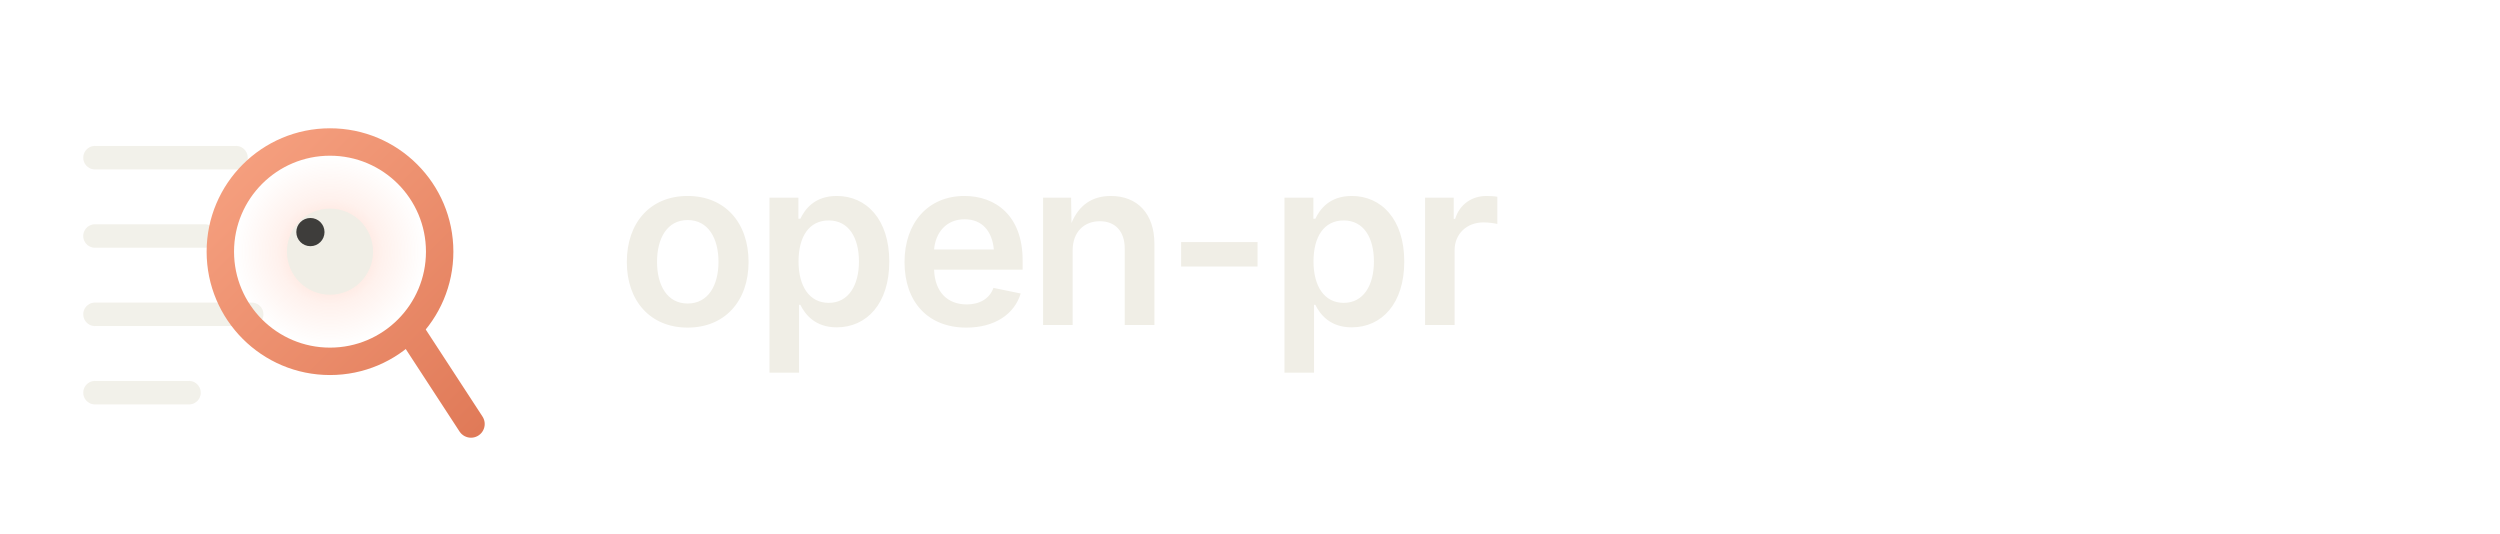
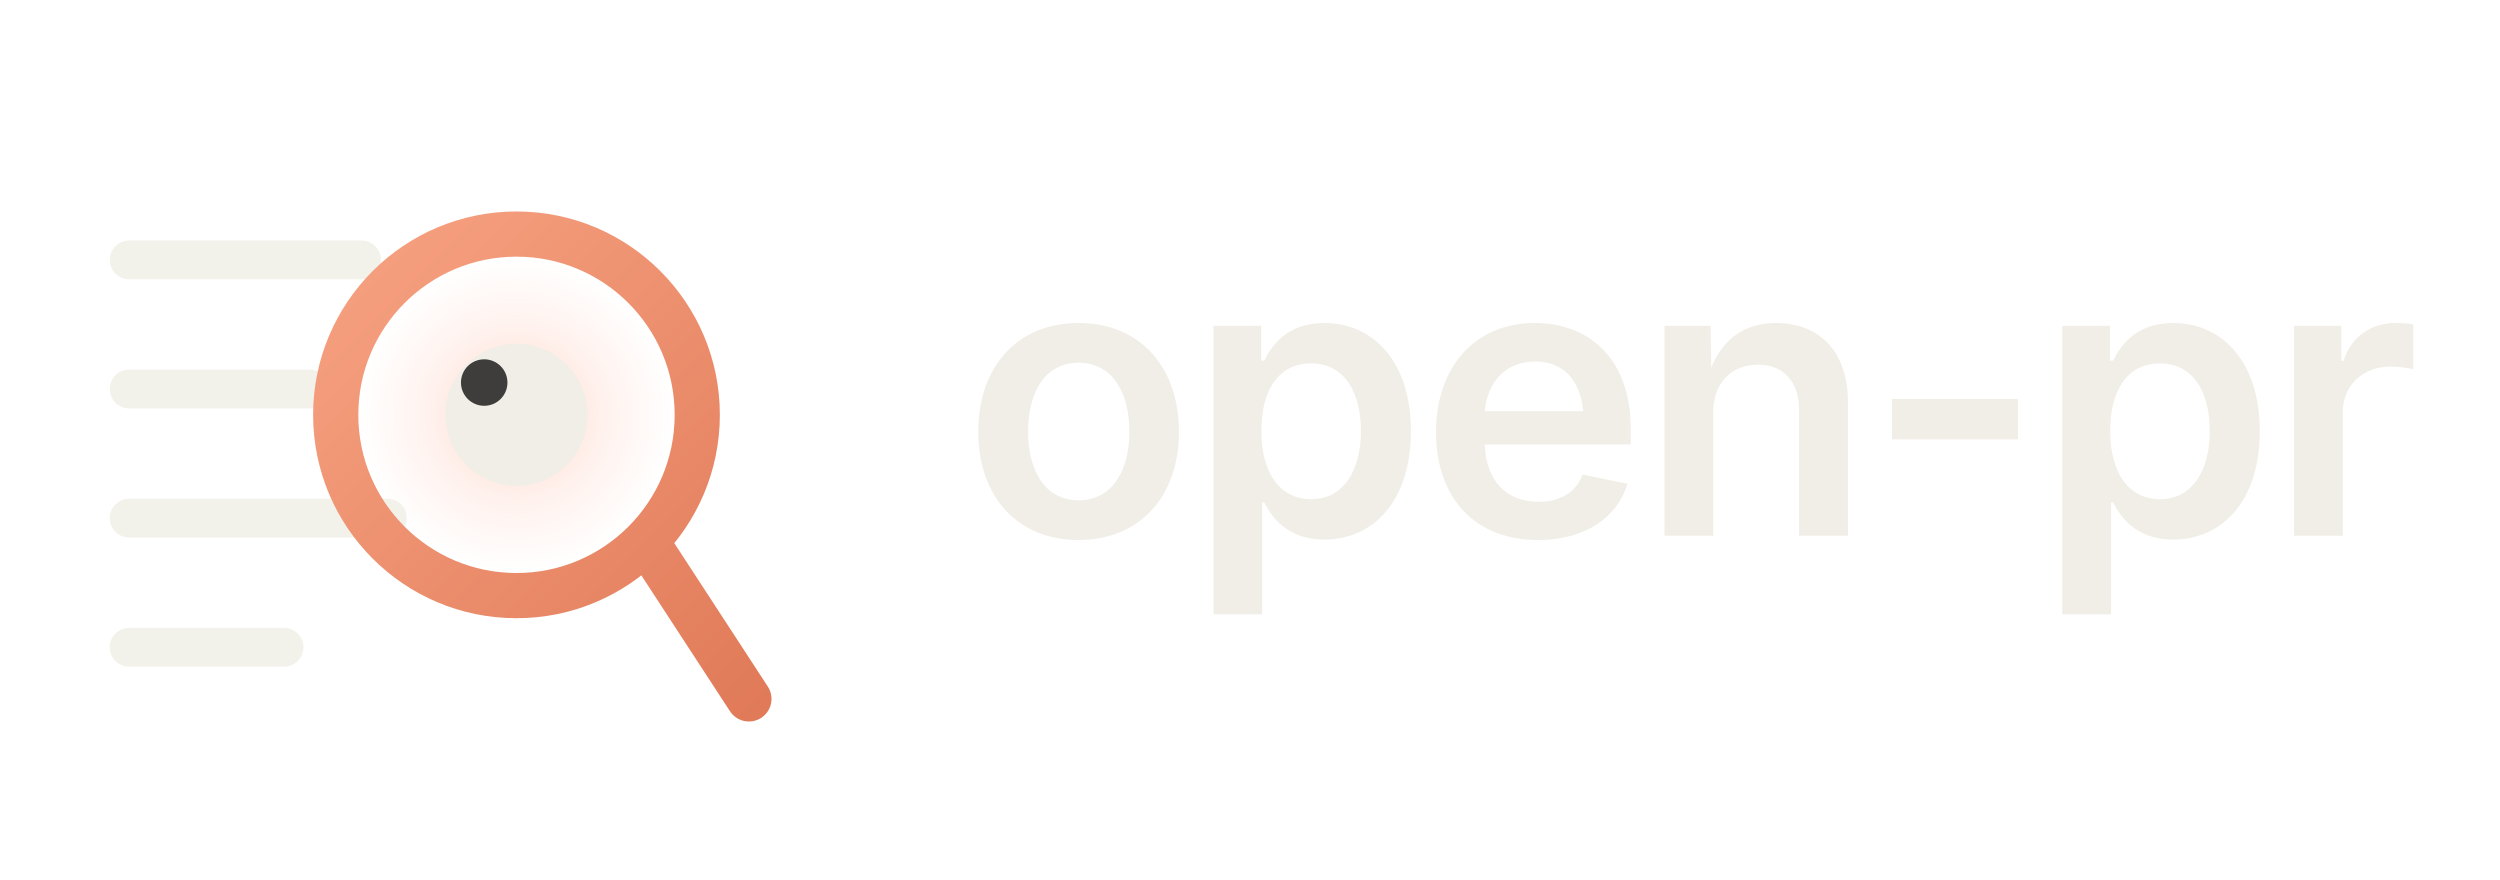
- <svg xmlns="http://www.w3.org/2000/svg" viewBox="0 0 300 64" role="img" aria-label="Open PullRequest">
+ <svg xmlns="http://www.w3.org/2000/svg" viewBox="0 0 182 64" role="img" aria-label="Open PullRequest">
  <defs>
    <linearGradient id="accent" x1="8" y1="8" x2="56" y2="56" gradientUnits="userSpaceOnUse">
      <stop stop-color="#FFB090" />
      <stop offset="1" stop-color="#E07A58" />
    </linearGradient>
    <radialGradient id="glow" cx="40" cy="30" r="12.2" gradientUnits="userSpaceOnUse">
      <stop stop-color="#FF8F6B" stop-opacity=".38" />
      <stop offset=".55" stop-color="#FF8F6B" stop-opacity=".12" />
      <stop offset="1" stop-color="#FF8F6B" stop-opacity="0" />
    </radialGradient>
  </defs>
-   <g transform="translate(2 2) scale(0.94)">
+   <g transform="translate(0 2) scale(0.94)">
    <circle cx="40" cy="30" r="12.2" fill="url(#glow)" />
    <path d="M10 18h18M10 28h14M10 38h20M10 48h12" fill="none" stroke="#F0EEE6" stroke-width="3" stroke-linecap="round" opacity=".85" />
    <circle cx="40" cy="30" r="14" fill="none" stroke="url(#accent)" stroke-width="3.5" />
    <circle cx="40" cy="30" r="5.5" fill="#F0EEE6" />
    <circle cx="37.5" cy="27.5" r="1.8" fill="#1F1E1D" opacity=".85" />
    <path d="M50.5 40.5 58 52" fill="none" stroke="url(#accent)" stroke-width="3.5" stroke-linecap="round" />
  </g>
-   <text x="74" y="39" font-family="Inter, 'SF Pro Display', 'Helvetica Neue', Arial, sans-serif" font-size="28" font-weight="600" fill="#F0EEE6" letter-spacing="-0.6">open-pr</text>
+   <text x="70" y="39" font-family="Inter, 'SF Pro Display', 'Helvetica Neue', Arial, sans-serif" font-size="28" font-weight="600" fill="#F0EEE6" letter-spacing="-0.6">open-pr</text>
</svg>
